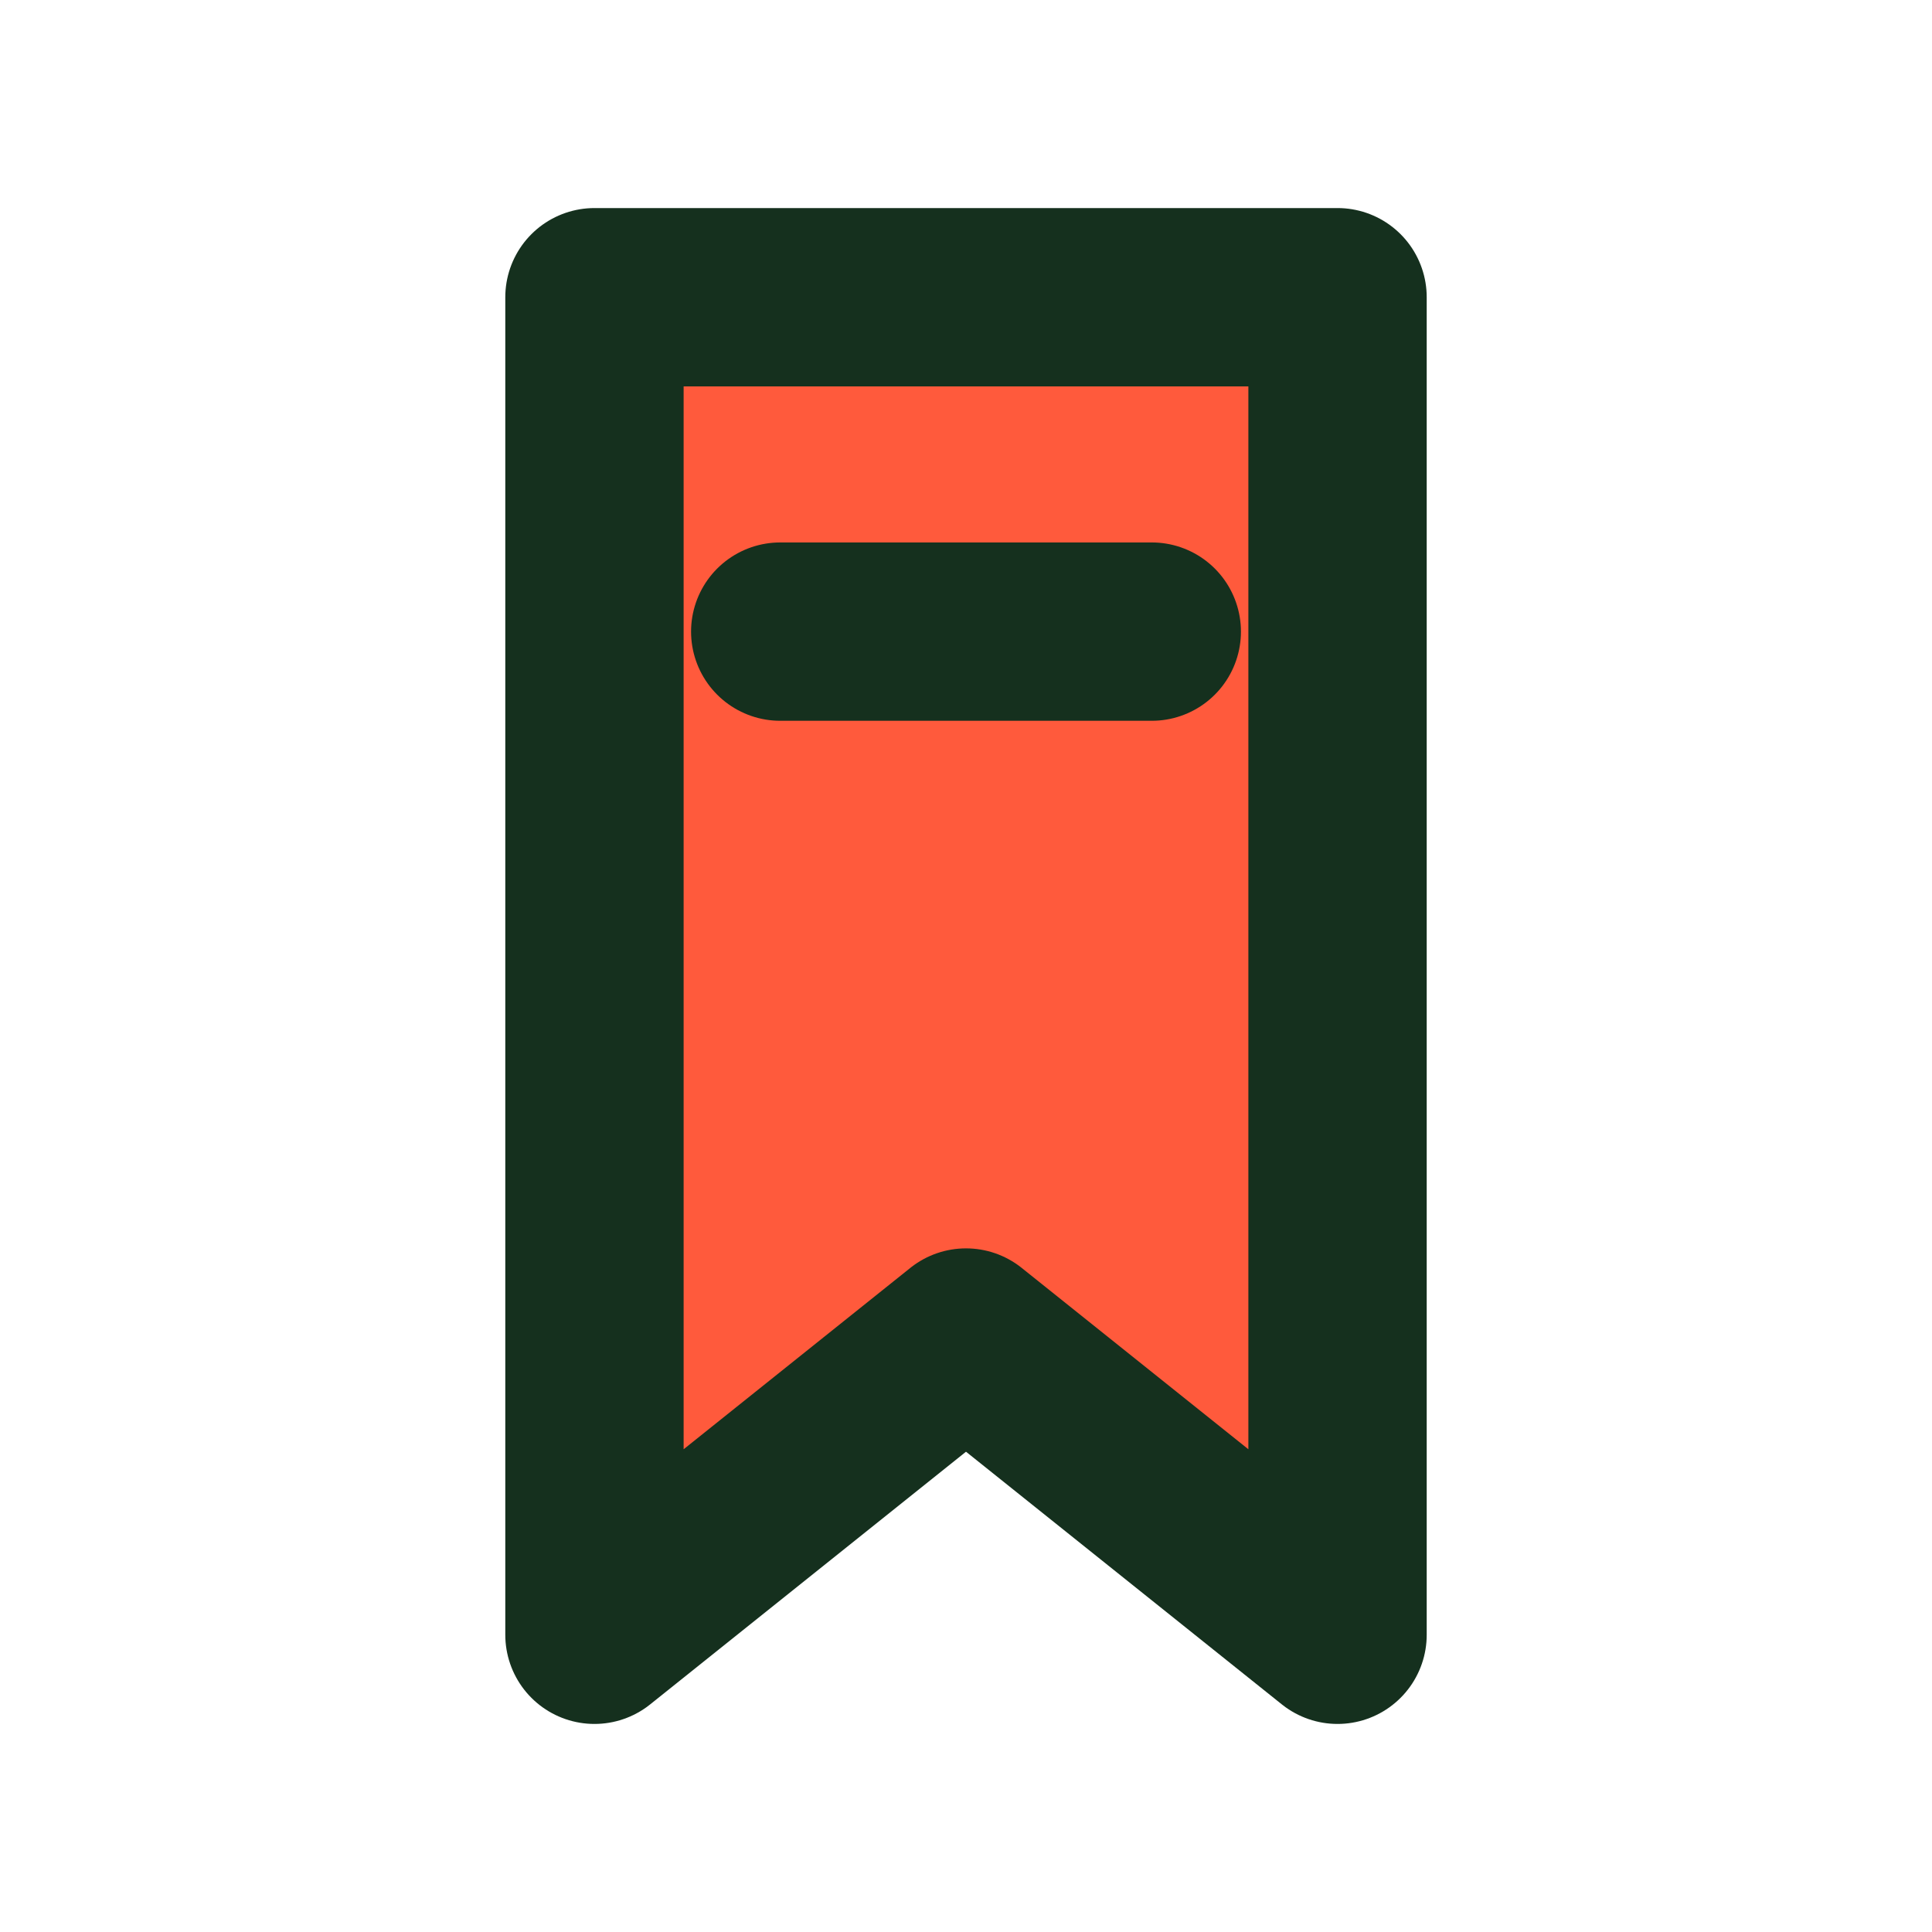
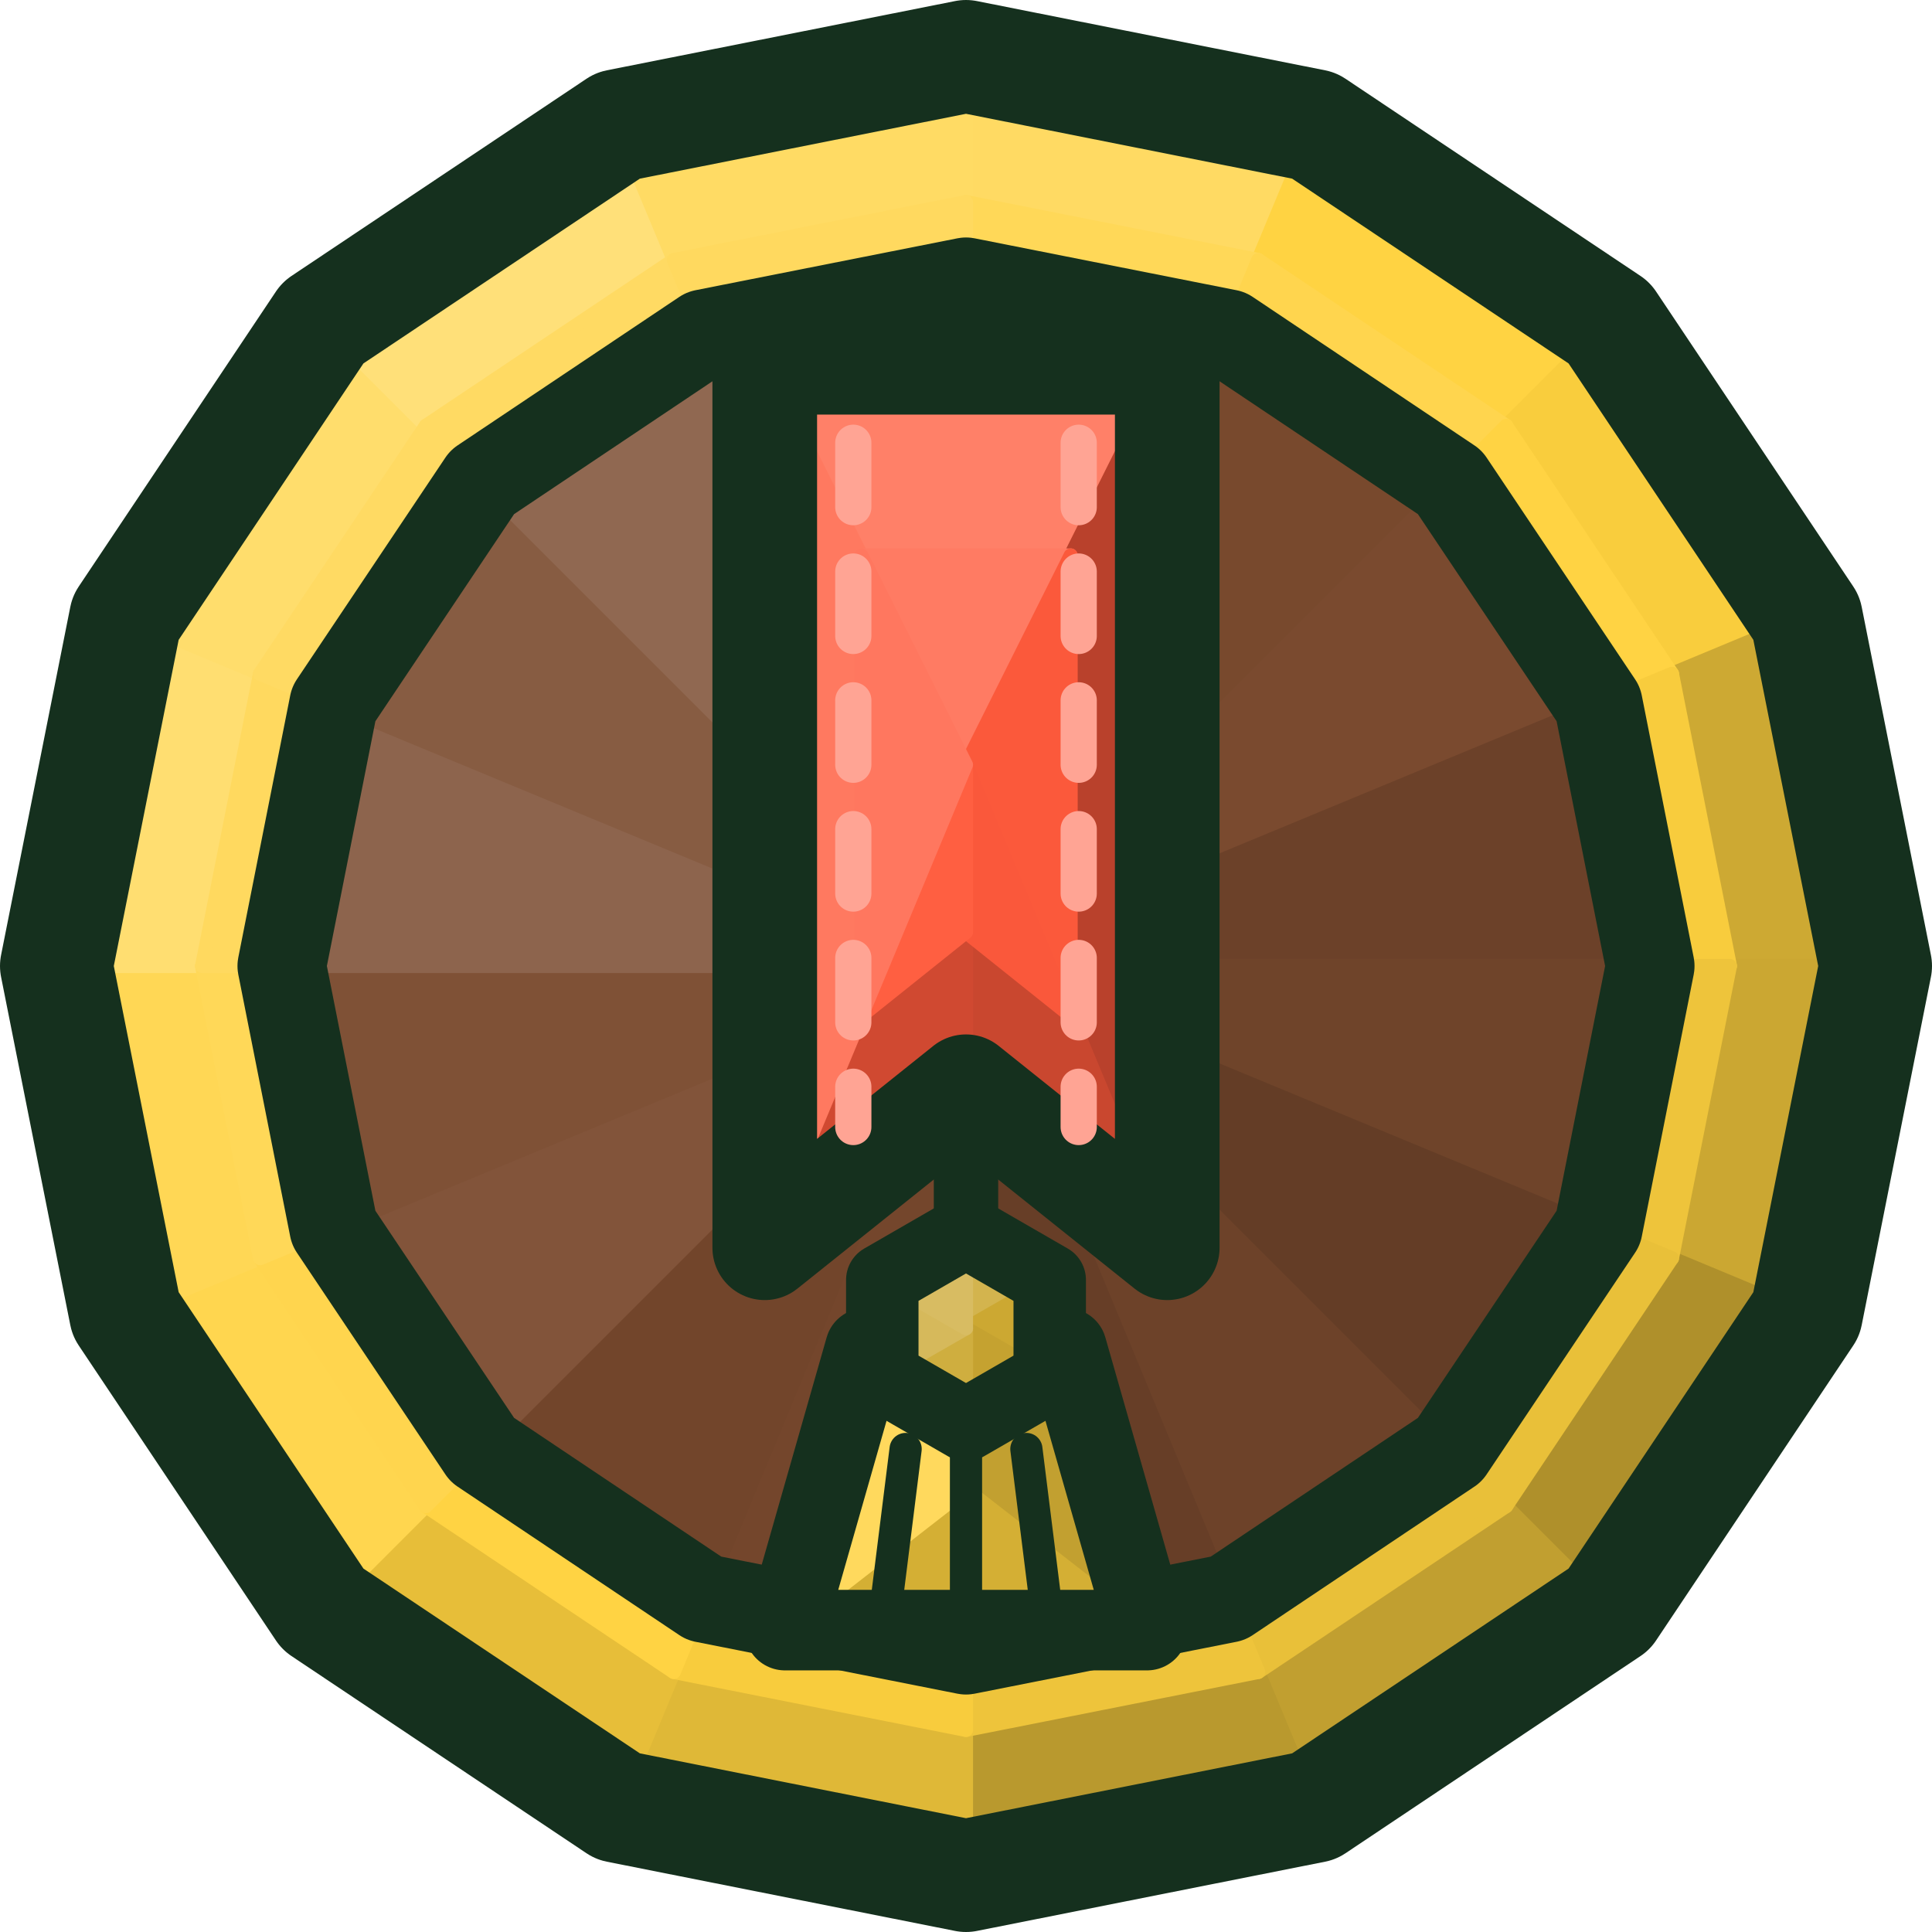
- <svg xmlns="http://www.w3.org/2000/svg" width="24" height="24" viewBox="-1 -1 26 26" fill="none" stroke="#15301E" stroke-width="2.4" stroke-linecap="round" stroke-linejoin="round">
-   <path d="M7 3 L17 3 L17 21 L12 17 L7 21 Z" fill="#FF5A3C" />
-   <path d="M9.5 7.5 L14.5 7.5" fill="none" />
+ <svg xmlns="http://www.w3.org/2000/svg" width="48" height="48" viewBox="0 0 48 48">
+   <defs>
+     <clipPath id="marque_page-c0">
+       <polygon points="24.00,1.40 32.65,3.12 39.98,8.02 44.88,15.35 46.60,24.00 44.88,32.65 39.98,39.98 32.65,44.88 24.00,46.60 15.35,44.88 8.02,39.98 3.12,32.65 1.40,24.00 3.12,15.35 8.02,8.02 15.35,3.12" />
+     </clipPath>
+     <clipPath id="marque_page-c1">
+       <polygon points="24.00,7.00 30.51,8.29 36.02,11.98 39.71,17.49 41.00,24.00 39.71,30.51 36.02,36.02 30.51,39.71 24.00,41.00 17.49,39.71 11.98,36.02 8.29,30.51 7.00,24.00 8.29,17.49 11.98,11.98 17.49,8.29" />
+     </clipPath>
+     <clipPath id="marque_page-c2">
+       <polygon points="19.00,9.00 29.00,9.00 29.00,31.00 24.00,27.00 19.00,31.00" />
+     </clipPath>
+     <clipPath id="marque_page-c3">
+       <polygon points="21.50,33.50 26.50,33.50 28.50,40.50 19.50,40.50" />
+     </clipPath>
+     <clipPath id="marque_page-c4">
+       <polygon points="24.00,30.60 26.08,31.80 26.08,34.20 24.00,35.40 21.92,34.20 21.92,31.80" />
+     </clipPath>
+   </defs>
+   <polygon points="24.00,1.40 32.65,3.12 39.98,8.02 44.88,15.35 46.60,24.00 44.88,32.65 39.98,39.98 32.65,44.88 24.00,46.60 15.35,44.88 8.02,39.98 3.12,32.65 1.40,24.00 3.12,15.35 8.02,8.02 15.35,3.12" fill="#FFD23F" />
+   <g clip-path="url(#marque_page-c0)">
+     <polygon points="24.00,1.40 32.65,3.12 31.26,6.46 24.00,5.02" fill="#ffda63" stroke="#ffda63" stroke-width="0.35" stroke-linejoin="round" />
+     <polygon points="32.65,3.12 39.98,8.02 37.42,10.58 31.26,6.46" fill="#ffd342" stroke="#ffd342" stroke-width="0.35" stroke-linejoin="round" />
+     <polygon points="39.98,8.02 44.88,15.35 41.54,16.74 37.42,10.58" fill="#f9cd3d" stroke="#f9cd3d" stroke-width="0.35" stroke-linejoin="round" />
+     <polygon points="44.88,15.35 46.60,24.00 42.98,24.00 41.54,16.74" fill="#cda933" stroke="#cda933" stroke-width="0.35" stroke-linejoin="round" />
+     <polygon points="46.60,24.00 44.88,32.65 41.54,31.26 42.98,24.00" fill="#cba732" stroke="#cba732" stroke-width="0.35" stroke-linejoin="round" />
+     <polygon points="44.88,32.65 39.98,39.98 37.42,37.42 41.54,31.26" fill="#af902b" stroke="#af902b" stroke-width="0.35" stroke-linejoin="round" />
+     <polygon points="39.98,39.98 32.65,44.88 31.26,41.54 37.42,37.42" fill="#c19f30" stroke="#c19f30" stroke-width="0.35" stroke-linejoin="round" />
+     <polygon points="32.65,44.88 24.00,46.60 24.00,42.98 31.26,41.54" fill="#b9992e" stroke="#b9992e" stroke-width="0.35" stroke-linejoin="round" />
+     <polygon points="24.00,46.60 15.35,44.88 16.74,41.54 24.00,42.98" fill="#dfb837" stroke="#dfb837" stroke-width="0.35" stroke-linejoin="round" />
+     <polygon points="15.35,44.88 8.02,39.98 10.58,37.42 16.74,41.54" fill="#e7be39" stroke="#e7be39" stroke-width="0.35" stroke-linejoin="round" />
+     <polygon points="8.02,39.98 3.12,32.65 6.46,31.26 10.58,37.42" fill="#ffd64f" stroke="#ffd64f" stroke-width="0.35" stroke-linejoin="round" />
+     <polygon points="3.12,32.65 1.40,24.00 5.02,24.00 6.46,31.26" fill="#ffd755" stroke="#ffd755" stroke-width="0.35" stroke-linejoin="round" />
+     <polygon points="1.40,24.00 3.12,15.35 6.46,16.74 5.02,24.00" fill="#ffde71" stroke="#ffde71" stroke-width="0.35" stroke-linejoin="round" />
+     <polygon points="3.12,15.35 8.02,8.02 10.58,10.58 6.46,16.74" fill="#ffdd6c" stroke="#ffdd6c" stroke-width="0.35" stroke-linejoin="round" />
+     <polygon points="8.02,8.02 15.35,3.12 16.74,6.46 10.58,10.58" fill="#ffe079" stroke="#ffe079" stroke-width="0.35" stroke-linejoin="round" />
+     <polygon points="15.35,3.12 24.00,1.40 24.00,5.02 16.74,6.46" fill="#ffdb64" stroke="#ffdb64" stroke-width="0.35" stroke-linejoin="round" />
+     <polygon points="24.00,5.02 31.26,6.46 24.00,24.00" fill="#ffd858" stroke="#ffd858" stroke-width="0.35" stroke-linejoin="round" />
+     <polygon points="31.26,6.46 37.42,10.58 24.00,24.00" fill="#ffd54e" stroke="#ffd54e" stroke-width="0.35" stroke-linejoin="round" />
+     <polygon points="37.42,10.58 41.54,16.74 24.00,24.00" fill="#ffd343" stroke="#ffd343" stroke-width="0.35" stroke-linejoin="round" />
+     <polygon points="41.54,16.74 42.98,24.00 24.00,24.00" fill="#f8cc3d" stroke="#f8cc3d" stroke-width="0.35" stroke-linejoin="round" />
+     <polygon points="42.98,24.00 41.54,31.26 24.00,24.00" fill="#eec43b" stroke="#eec43b" stroke-width="0.35" stroke-linejoin="round" />
+     <polygon points="41.54,31.26 37.42,37.42 24.00,24.00" fill="#e9c039" stroke="#e9c039" stroke-width="0.35" stroke-linejoin="round" />
+     <polygon points="37.42,37.42 31.26,41.54 24.00,24.00" fill="#e9c039" stroke="#e9c039" stroke-width="0.35" stroke-linejoin="round" />
+     <polygon points="31.26,41.54 24.00,42.98 24.00,24.00" fill="#eec43b" stroke="#eec43b" stroke-width="0.35" stroke-linejoin="round" />
+     <polygon points="24.00,42.98 16.74,41.54 24.00,24.00" fill="#f8cc3d" stroke="#f8cc3d" stroke-width="0.35" stroke-linejoin="round" />
+     <polygon points="16.74,41.54 10.58,37.42 24.00,24.00" fill="#ffd343" stroke="#ffd343" stroke-width="0.35" stroke-linejoin="round" />
+     <polygon points="10.58,37.42 6.46,31.26 24.00,24.00" fill="#ffd54e" stroke="#ffd54e" stroke-width="0.35" stroke-linejoin="round" />
+     <polygon points="6.46,31.26 5.02,24.00 24.00,24.00" fill="#ffd858" stroke="#ffd858" stroke-width="0.35" stroke-linejoin="round" />
+     <polygon points="5.02,24.00 6.46,16.74 24.00,24.00" fill="#ffd95f" stroke="#ffd95f" stroke-width="0.35" stroke-linejoin="round" />
+     <polygon points="6.46,16.74 10.58,10.58 24.00,24.00" fill="#ffda63" stroke="#ffda63" stroke-width="0.35" stroke-linejoin="round" />
+     <polygon points="10.58,10.58 16.74,6.46 24.00,24.00" fill="#ffda63" stroke="#ffda63" stroke-width="0.35" stroke-linejoin="round" />
+     <polygon points="16.74,6.46 24.00,5.02 24.00,24.00" fill="#ffd95f" stroke="#ffd95f" stroke-width="0.35" stroke-linejoin="round" />
+   </g>
+   <polygon points="24.00,1.40 32.65,3.12 39.98,8.02 44.88,15.35 46.60,24.00 44.88,32.65 39.98,39.98 32.65,44.88 24.00,46.60 15.35,44.88 8.02,39.98 3.12,32.65 1.40,24.00 3.12,15.35 8.02,8.02 15.35,3.12" fill="none" stroke="#15301E" stroke-width="2.8" stroke-linejoin="round" />
+   <polygon points="24.00,7.00 30.51,8.29 36.02,11.98 39.71,17.49 41.00,24.00 39.71,30.51 36.02,36.02 30.51,39.71 24.00,41.00 17.49,39.71 11.98,36.02 8.29,30.51 7.00,24.00 8.29,17.49 11.98,11.98 17.49,8.29" fill="#7A4A2E" />
+   <g clip-path="url(#marque_page-c1)">
+     <polygon points="24.00,7.00 30.51,8.29 24.00,24.00" fill="#885e45" stroke="#885e45" stroke-width="0.35" stroke-linejoin="round" />
+     <polygon points="30.51,8.29 36.02,11.98 24.00,24.00" fill="#78492d" stroke="#78492d" stroke-width="0.35" stroke-linejoin="round" />
+     <polygon points="36.02,11.98 39.71,17.49 24.00,24.00" fill="#7a4a2f" stroke="#7a4a2f" stroke-width="0.35" stroke-linejoin="round" />
+     <polygon points="39.71,17.49 41.00,24.00 24.00,24.00" fill="#6c4129" stroke="#6c4129" stroke-width="0.35" stroke-linejoin="round" />
+     <polygon points="41.00,24.00 39.71,30.51 24.00,24.00" fill="#6f442a" stroke="#6f442a" stroke-width="0.35" stroke-linejoin="round" />
+     <polygon points="39.71,30.51 36.02,36.02 24.00,24.00" fill="#643d26" stroke="#643d26" stroke-width="0.35" stroke-linejoin="round" />
+     <polygon points="36.02,36.02 30.51,39.71 24.00,24.00" fill="#6d4229" stroke="#6d4229" stroke-width="0.35" stroke-linejoin="round" />
+     <polygon points="30.51,39.71 24.00,41.00 24.00,24.00" fill="#673e27" stroke="#673e27" stroke-width="0.35" stroke-linejoin="round" />
+     <polygon points="24.00,41.00 17.49,39.71 24.00,24.00" fill="#74462c" stroke="#74462c" stroke-width="0.35" stroke-linejoin="round" />
+     <polygon points="17.49,39.71 11.98,36.02 24.00,24.00" fill="#72452b" stroke="#72452b" stroke-width="0.35" stroke-linejoin="round" />
+     <polygon points="11.98,36.02 8.29,30.51 24.00,24.00" fill="#82543a" stroke="#82543a" stroke-width="0.35" stroke-linejoin="round" />
+     <polygon points="8.29,30.51 7.00,24.00 24.00,24.00" fill="#7f5136" stroke="#7f5136" stroke-width="0.35" stroke-linejoin="round" />
+     <polygon points="7.00,24.00 8.29,17.49 24.00,24.00" fill="#8d644d" stroke="#8d644d" stroke-width="0.35" stroke-linejoin="round" />
+     <polygon points="8.29,17.49 11.98,11.98 24.00,24.00" fill="#875c42" stroke="#875c42" stroke-width="0.35" stroke-linejoin="round" />
+     <polygon points="11.98,11.98 17.49,8.29 24.00,24.00" fill="#906851" stroke="#906851" stroke-width="0.35" stroke-linejoin="round" />
+     <polygon points="17.49,8.29 24.00,7.00 24.00,24.00" fill="#84583e" stroke="#84583e" stroke-width="0.35" stroke-linejoin="round" />
+   </g>
+   <polygon points="24.00,7.00 30.51,8.29 36.02,11.98 39.71,17.49 41.00,24.00 39.71,30.51 36.02,36.02 30.51,39.71 24.00,41.00 17.49,39.71 11.98,36.02 8.29,30.51 7.00,24.00 8.29,17.49 11.98,11.98 17.49,8.29" fill="none" stroke="#15301E" stroke-width="2.2" stroke-linejoin="round" />
+   <polygon points="19.00,9.00 29.00,9.00 29.00,31.00 24.00,27.00 19.00,31.00" fill="#FF5A3C" />
+   <g clip-path="url(#marque_page-c2)">
+     <polygon points="19.00,9.00 29.00,9.00 26.60,13.80 21.40,13.80" fill="#ff8068" stroke="#ff8068" stroke-width="0.35" stroke-linejoin="round" />
+     <polygon points="29.00,9.00 29.00,31.00 26.60,25.24 26.60,13.80" fill="#b9412c" stroke="#b9412c" stroke-width="0.35" stroke-linejoin="round" />
+     <polygon points="29.00,31.00 24.00,27.00 24.00,23.16 26.60,25.24" fill="#c9472f" stroke="#c9472f" stroke-width="0.35" stroke-linejoin="round" />
+     <polygon points="24.00,27.00 19.00,31.00 21.40,25.24 24.00,23.16" fill="#d04931" stroke="#d04931" stroke-width="0.35" stroke-linejoin="round" />
+     <polygon points="19.00,31.00 19.00,9.00 21.40,13.80 21.40,25.24" fill="#ff7960" stroke="#ff7960" stroke-width="0.35" stroke-linejoin="round" />
+     <polygon points="21.40,13.80 26.60,13.80 24.00,19.00" fill="#ff7b63" stroke="#ff7b63" stroke-width="0.35" stroke-linejoin="round" />
+     <polygon points="26.60,13.80 26.60,25.24 24.00,19.00" fill="#fb593b" stroke="#fb593b" stroke-width="0.35" stroke-linejoin="round" />
+     <polygon points="26.60,25.24 24.00,23.16 24.00,19.00" fill="#fa583b" stroke="#fa583b" stroke-width="0.35" stroke-linejoin="round" />
+     <polygon points="24.00,23.16 21.40,25.24 24.00,19.00" fill="#ff5f41" stroke="#ff5f41" stroke-width="0.35" stroke-linejoin="round" />
+     <polygon points="21.40,25.24 21.40,13.80 24.00,19.00" fill="#ff775f" stroke="#ff775f" stroke-width="0.35" stroke-linejoin="round" />
+   </g>
+   <polygon points="19.00,9.00 29.00,9.00 29.00,31.00 24.00,27.00 19.00,31.00" fill="none" stroke="#15301E" stroke-width="2.6" stroke-linejoin="round" />
+   <path d="M21.2 11 L21.2 28 M26.8 11 L26.8 28" fill="none" stroke="#ffa494" stroke-width="0.9" stroke-linecap="round" stroke-linejoin="round" stroke-dasharray="1.6 1.6" />
+   <path d="M24 27 L24 33" fill="none" stroke="#15301E" stroke-width="1.6" stroke-linecap="round" stroke-linejoin="round" />
+   <polygon points="21.50,33.50 26.50,33.50 28.50,40.50 19.50,40.50" fill="#FFD23F" />
+   <g clip-path="url(#marque_page-c3)">
+     <polygon points="21.50,33.50 26.50,33.50 24.00,37.00" fill="#ffdc6b" stroke="#ffdc6b" stroke-width="0.35" stroke-linejoin="round" />
+     <polygon points="26.50,33.50 28.50,40.50 24.00,37.00" fill="#c2a030" stroke="#c2a030" stroke-width="0.35" stroke-linejoin="round" />
+     <polygon points="28.50,40.50 19.50,40.50 24.00,37.00" fill="#d4af34" stroke="#d4af34" stroke-width="0.35" stroke-linejoin="round" />
+     <polygon points="19.50,40.50 21.50,33.50 24.00,37.00" fill="#ffd95d" stroke="#ffd95d" stroke-width="0.35" stroke-linejoin="round" />
+   </g>
+   <polygon points="21.50,33.50 26.50,33.50 28.50,40.50 19.50,40.50" fill="none" stroke="#15301E" stroke-width="2" stroke-linejoin="round" />
+   <polygon points="24.00,30.60 26.08,31.80 26.08,34.20 24.00,35.40 21.92,34.20 21.92,31.80" fill="#cca832" />
+   <g clip-path="url(#marque_page-c4)">
+     <polygon points="24.00,30.60 26.08,31.80 25.08,32.38 24.00,31.75" fill="#d1b147" stroke="#d1b147" stroke-width="0.35" stroke-linejoin="round" />
+     <polygon points="26.08,31.80 26.08,34.20 25.08,33.62 25.08,32.38" fill="#9b8026" stroke="#9b8026" stroke-width="0.35" stroke-linejoin="round" />
+     <polygon points="26.08,34.20 24.00,35.40 24.00,34.25 25.08,33.62" fill="#9b8026" stroke="#9b8026" stroke-width="0.35" stroke-linejoin="round" />
+     <polygon points="24.00,35.40 21.92,34.20 22.92,33.62 24.00,34.25" fill="#b5952c" stroke="#b5952c" stroke-width="0.35" stroke-linejoin="round" />
+     <polygon points="21.92,34.20 21.92,31.80 22.92,32.38 22.92,33.62" fill="#d8bc61" stroke="#d8bc61" stroke-width="0.35" stroke-linejoin="round" />
+     <polygon points="21.92,31.80 24.00,30.60 24.00,31.75 22.92,32.38" fill="#d8bc61" stroke="#d8bc61" stroke-width="0.35" stroke-linejoin="round" />
+     <polygon points="24.00,31.75 25.08,32.38 24.00,33.00" fill="#d3b44e" stroke="#d3b44e" stroke-width="0.35" stroke-linejoin="round" />
+     <polygon points="25.08,32.38 25.08,33.62 24.00,33.00" fill="#cca832" stroke="#cca832" stroke-width="0.35" stroke-linejoin="round" />
+     <polygon points="25.08,33.62 24.00,34.25 24.00,33.00" fill="#c5a230" stroke="#c5a230" stroke-width="0.35" stroke-linejoin="round" />
+     <polygon points="24.00,34.25 22.92,33.62 24.00,33.00" fill="#cfae3f" stroke="#cfae3f" stroke-width="0.35" stroke-linejoin="round" />
+     <polygon points="22.92,33.62 22.92,32.38 24.00,33.00" fill="#d6b95b" stroke="#d6b95b" stroke-width="0.35" stroke-linejoin="round" />
+     <polygon points="22.92,32.38 24.00,31.75 24.00,33.00" fill="#d8bc62" stroke="#d8bc62" stroke-width="0.35" stroke-linejoin="round" />
+   </g>
+   <polygon points="24.00,30.60 26.08,31.80 26.08,34.20 24.00,35.40 21.92,34.20 21.92,31.80" fill="none" stroke="#15301E" stroke-width="1.8" stroke-linejoin="round" />
+   <path d="M22.5 36 L22 40 M24 36 L24 40 M25.5 36 L26 40" fill="none" stroke="#15301E" stroke-width="0.8" stroke-linecap="round" stroke-linejoin="round" />
</svg>
